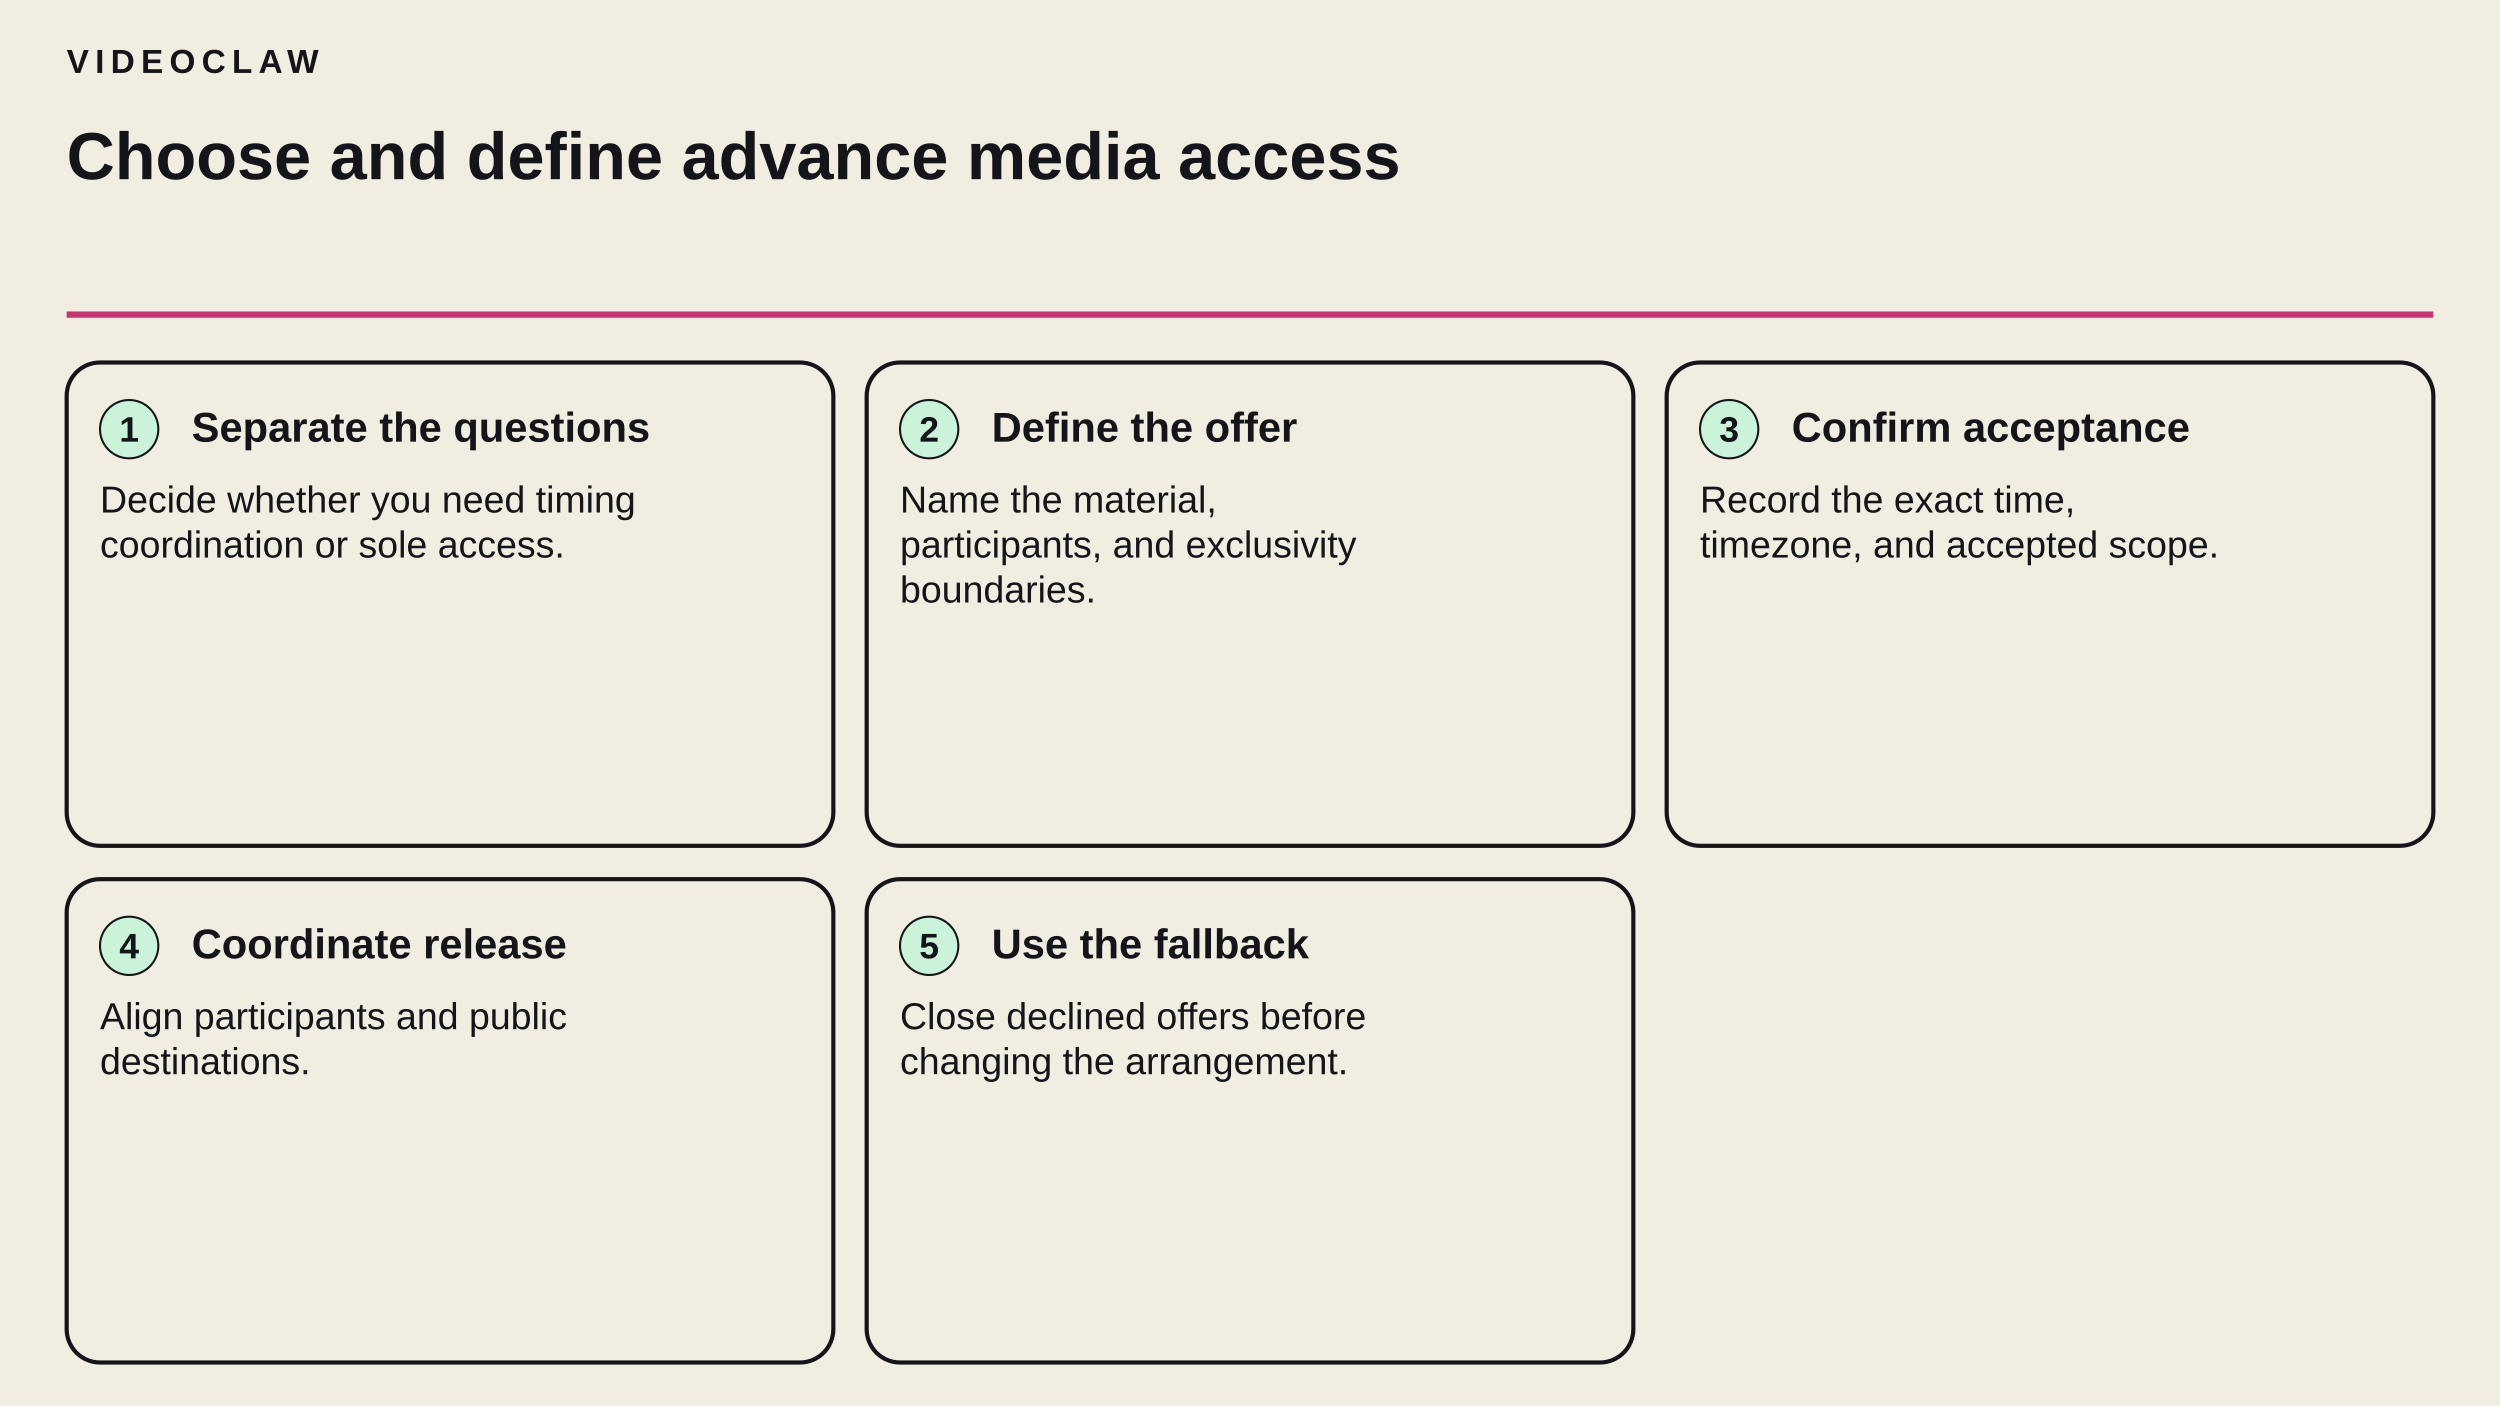
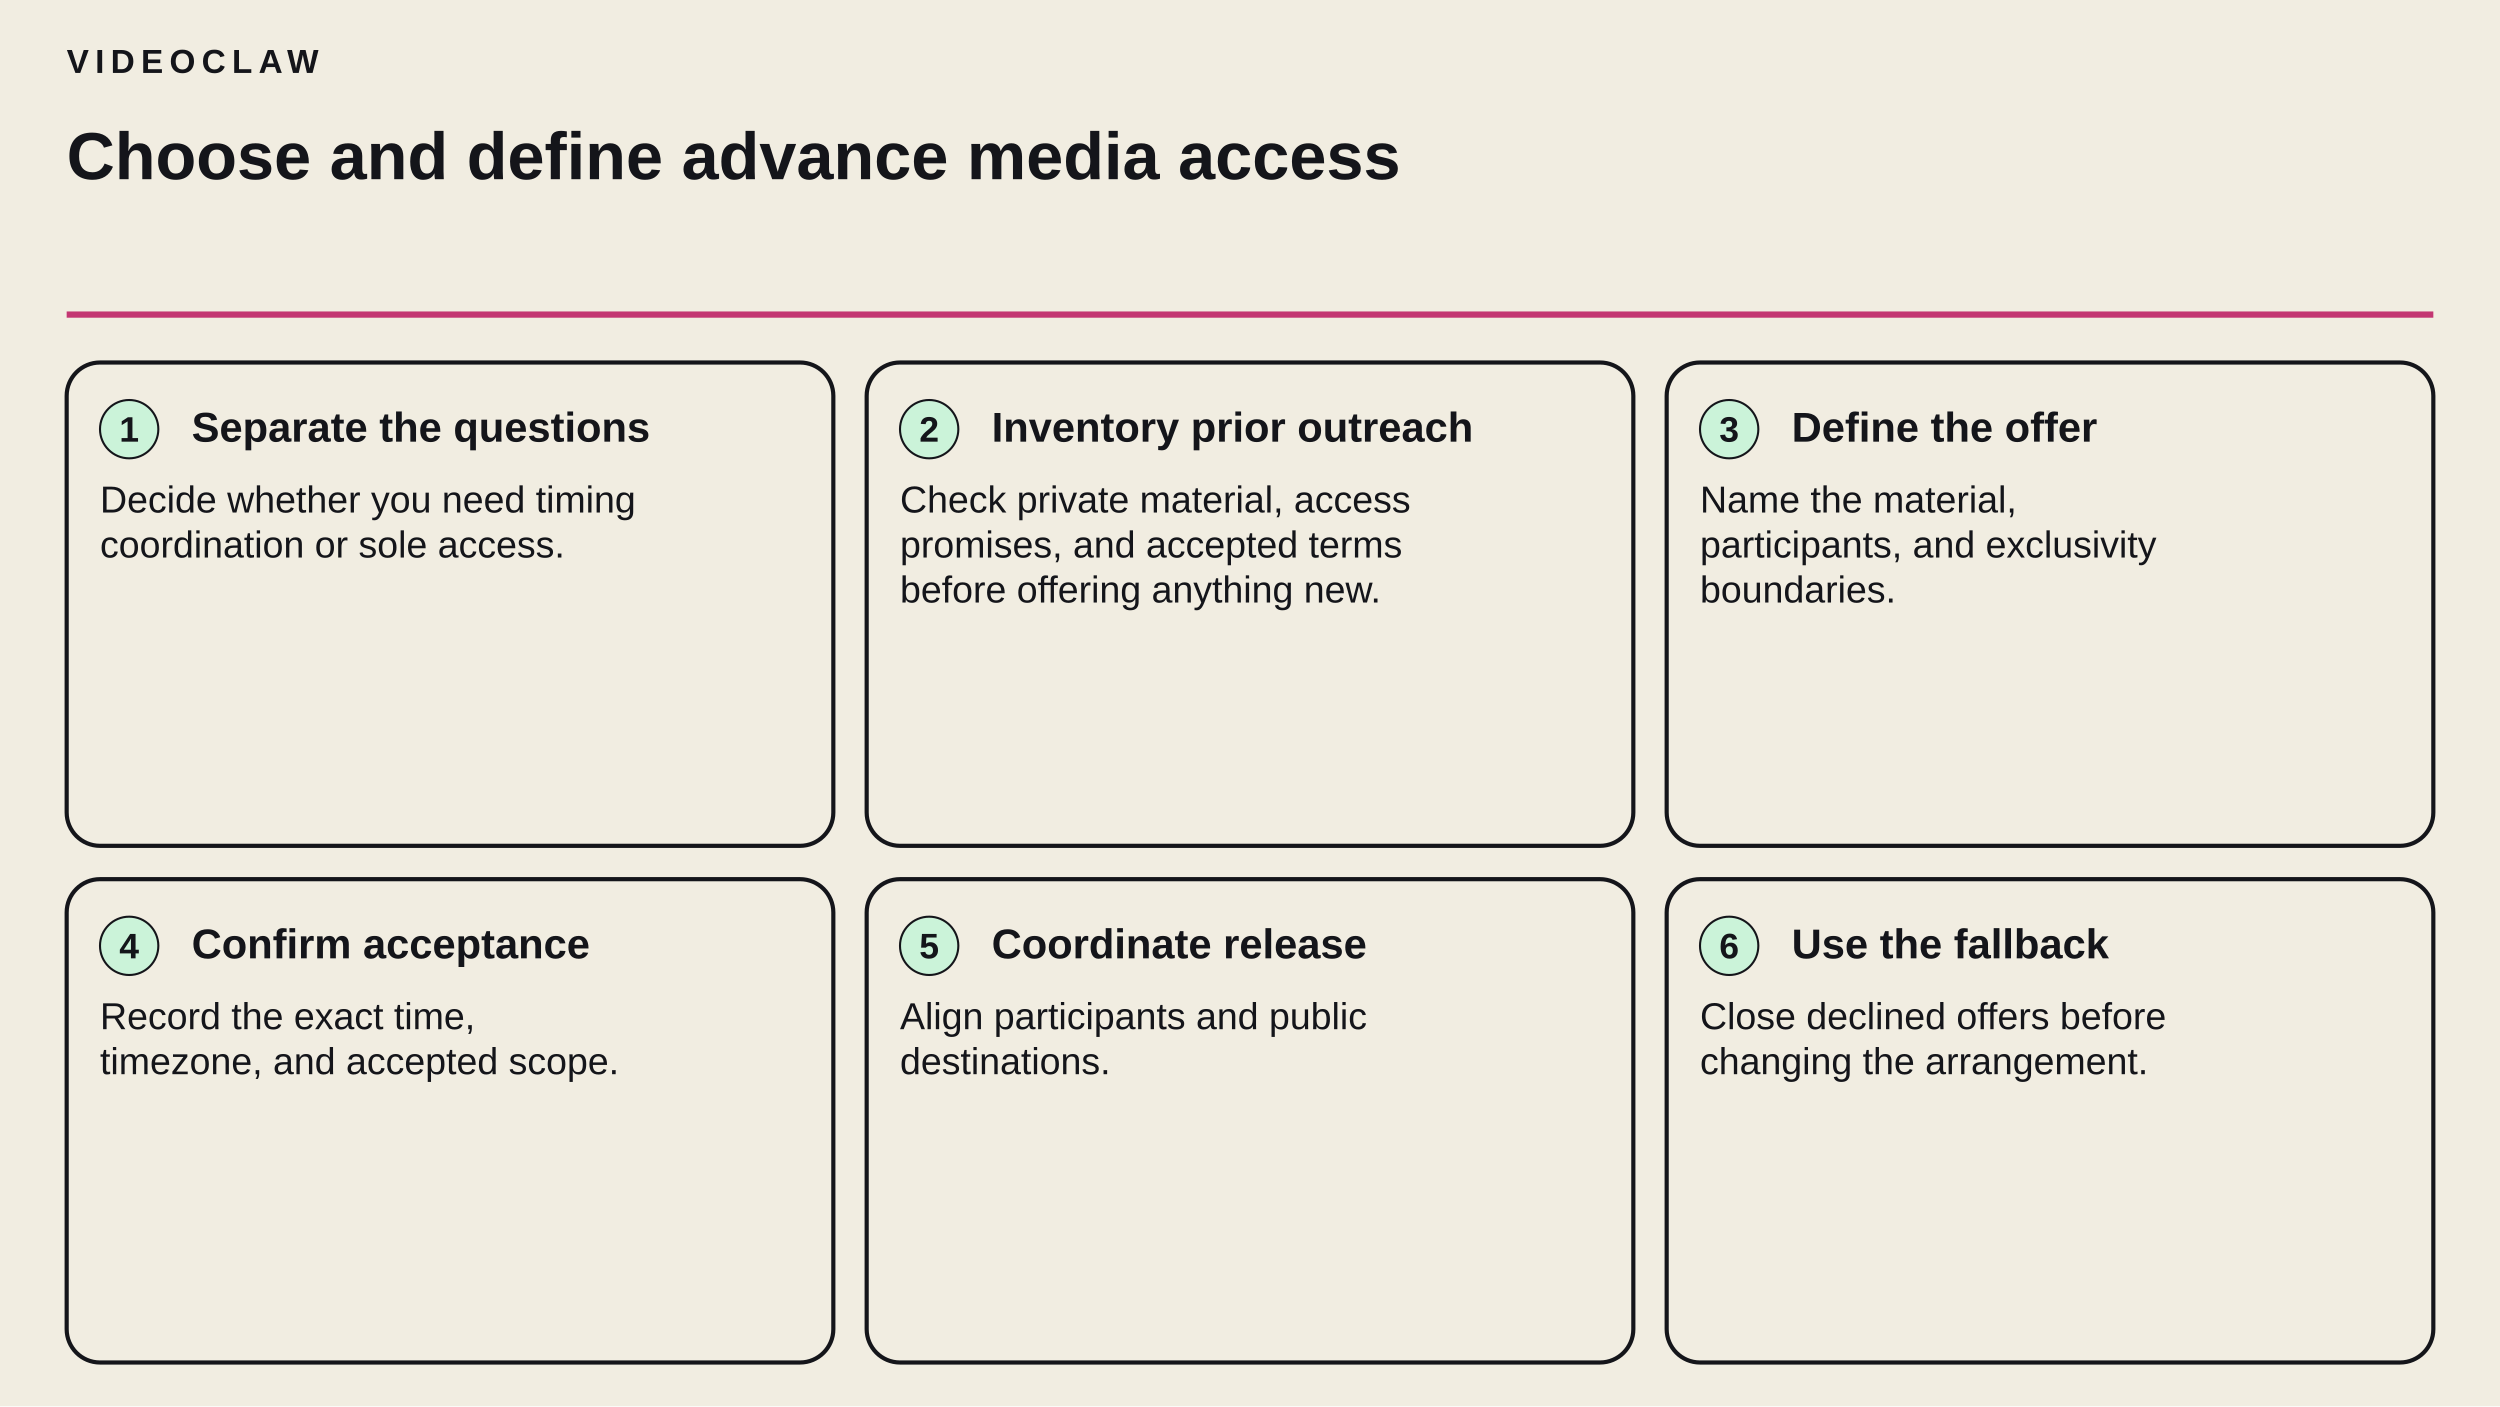
<svg xmlns="http://www.w3.org/2000/svg" width="1200" height="675" viewBox="0 0 1200 675" role="img" aria-labelledby="title desc">
  <rect width="1200" height="675" fill="#F1EDE1" />
  <text x="32" y="35" font-family="Arial,Helvetica,sans-serif" font-size="16" font-weight="700" letter-spacing="3" fill="#14151A">VIDEOCLAW</text>
  <path d="M32 151 H1168" stroke="#C33672" stroke-width="3" />
  <text class="title" aria-label="Choose and define advance media access" xml:space="preserve" font-family="Arial,Helvetica,sans-serif" font-size="32" font-weight="700" fill="#14151A">
    <tspan x="32" y="86.00">Choose and define advance media access</tspan>
  </text>
  <rect class="card" x="32" y="174" width="368" height="232" rx="16" fill="#F1EDE1" stroke="#14151A" stroke-width="2" />
  <circle cx="62" cy="206" r="14" fill="#CBF3D9" stroke="#14151A" stroke-width="1" />
  <text x="62" y="212" text-anchor="middle" font-family="Arial,Helvetica,sans-serif" font-size="17" font-weight="700" fill="#14151A">1</text>
  <text class="label" aria-label="Separate the questions" xml:space="preserve" font-family="Arial,Helvetica,sans-serif" font-size="20" font-weight="700" fill="#14151A">
    <tspan x="92" y="212.00">Separate the questions</tspan>
  </text>
  <text class="detail" aria-label="Decide whether you need timing coordination or sole access." xml:space="preserve" font-family="Arial,Helvetica,sans-serif" font-size="18" font-weight="400" fill="#14151A">
    <tspan x="48" y="246.00">Decide whether you need timing </tspan>
    <tspan x="48" y="267.60">coordination or sole access.</tspan>
  </text>
  <rect class="card" x="416" y="174" width="368" height="232" rx="16" fill="#F1EDE1" stroke="#14151A" stroke-width="2" />
  <circle cx="446" cy="206" r="14" fill="#CBF3D9" stroke="#14151A" stroke-width="1" />
  <text x="446" y="212" text-anchor="middle" font-family="Arial,Helvetica,sans-serif" font-size="17" font-weight="700" fill="#14151A">2</text>
-   <text class="label" aria-label="Define the offer" xml:space="preserve" font-family="Arial,Helvetica,sans-serif" font-size="20" font-weight="700" fill="#14151A">
-     <tspan x="476" y="212.00">Define the offer</tspan>
+   <text class="label" aria-label="Inventory prior outreach" xml:space="preserve" font-family="Arial,Helvetica,sans-serif" font-size="20" font-weight="700" fill="#14151A">
+     <tspan x="476" y="212.00">Inventory prior outreach</tspan>
  </text>
-   <text class="detail" aria-label="Name the material, participants, and exclusivity boundaries." xml:space="preserve" font-family="Arial,Helvetica,sans-serif" font-size="18" font-weight="400" fill="#14151A">
-     <tspan x="432" y="246.00">Name the material, </tspan>
-     <tspan x="432" y="267.60">participants, and exclusivity </tspan>
-     <tspan x="432" y="289.20">boundaries.</tspan>
+   <text class="detail" aria-label="Check private material, access promises, and accepted terms before offering anything new." xml:space="preserve" font-family="Arial,Helvetica,sans-serif" font-size="18" font-weight="400" fill="#14151A">
+     <tspan x="432" y="246.00">Check private material, access </tspan>
+     <tspan x="432" y="267.60">promises, and accepted terms </tspan>
+     <tspan x="432" y="289.20">before offering anything new.</tspan>
  </text>
  <rect class="card" x="800" y="174" width="368" height="232" rx="16" fill="#F1EDE1" stroke="#14151A" stroke-width="2" />
  <circle cx="830" cy="206" r="14" fill="#CBF3D9" stroke="#14151A" stroke-width="1" />
  <text x="830" y="212" text-anchor="middle" font-family="Arial,Helvetica,sans-serif" font-size="17" font-weight="700" fill="#14151A">3</text>
-   <text class="label" aria-label="Confirm acceptance" xml:space="preserve" font-family="Arial,Helvetica,sans-serif" font-size="20" font-weight="700" fill="#14151A">
-     <tspan x="860" y="212.00">Confirm acceptance</tspan>
+   <text class="label" aria-label="Define the offer" xml:space="preserve" font-family="Arial,Helvetica,sans-serif" font-size="20" font-weight="700" fill="#14151A">
+     <tspan x="860" y="212.00">Define the offer</tspan>
  </text>
-   <text class="detail" aria-label="Record the exact time, timezone, and accepted scope." xml:space="preserve" font-family="Arial,Helvetica,sans-serif" font-size="18" font-weight="400" fill="#14151A">
-     <tspan x="816" y="246.00">Record the exact time, </tspan>
-     <tspan x="816" y="267.60">timezone, and accepted scope.</tspan>
+   <text class="detail" aria-label="Name the material, participants, and exclusivity boundaries." xml:space="preserve" font-family="Arial,Helvetica,sans-serif" font-size="18" font-weight="400" fill="#14151A">
+     <tspan x="816" y="246.00">Name the material, </tspan>
+     <tspan x="816" y="267.60">participants, and exclusivity </tspan>
+     <tspan x="816" y="289.20">boundaries.</tspan>
  </text>
  <rect class="card" x="32" y="422" width="368" height="232" rx="16" fill="#F1EDE1" stroke="#14151A" stroke-width="2" />
  <circle cx="62" cy="454" r="14" fill="#CBF3D9" stroke="#14151A" stroke-width="1" />
  <text x="62" y="460" text-anchor="middle" font-family="Arial,Helvetica,sans-serif" font-size="17" font-weight="700" fill="#14151A">4</text>
-   <text class="label" aria-label="Coordinate release" xml:space="preserve" font-family="Arial,Helvetica,sans-serif" font-size="20" font-weight="700" fill="#14151A">
-     <tspan x="92" y="460.00">Coordinate release</tspan>
+   <text class="label" aria-label="Confirm acceptance" xml:space="preserve" font-family="Arial,Helvetica,sans-serif" font-size="20" font-weight="700" fill="#14151A">
+     <tspan x="92" y="460.00">Confirm acceptance</tspan>
  </text>
-   <text class="detail" aria-label="Align participants and public destinations." xml:space="preserve" font-family="Arial,Helvetica,sans-serif" font-size="18" font-weight="400" fill="#14151A">
-     <tspan x="48" y="494.00">Align participants and public </tspan>
-     <tspan x="48" y="515.60">destinations.</tspan>
+   <text class="detail" aria-label="Record the exact time, timezone, and accepted scope." xml:space="preserve" font-family="Arial,Helvetica,sans-serif" font-size="18" font-weight="400" fill="#14151A">
+     <tspan x="48" y="494.00">Record the exact time, </tspan>
+     <tspan x="48" y="515.60">timezone, and accepted scope.</tspan>
  </text>
  <rect class="card" x="416" y="422" width="368" height="232" rx="16" fill="#F1EDE1" stroke="#14151A" stroke-width="2" />
  <circle cx="446" cy="454" r="14" fill="#CBF3D9" stroke="#14151A" stroke-width="1" />
  <text x="446" y="460" text-anchor="middle" font-family="Arial,Helvetica,sans-serif" font-size="17" font-weight="700" fill="#14151A">5</text>
+   <text class="label" aria-label="Coordinate release" xml:space="preserve" font-family="Arial,Helvetica,sans-serif" font-size="20" font-weight="700" fill="#14151A">
+     <tspan x="476" y="460.00">Coordinate release</tspan>
+   </text>
+   <text class="detail" aria-label="Align participants and public destinations." xml:space="preserve" font-family="Arial,Helvetica,sans-serif" font-size="18" font-weight="400" fill="#14151A">
+     <tspan x="432" y="494.00">Align participants and public </tspan>
+     <tspan x="432" y="515.60">destinations.</tspan>
+   </text>
+   <rect class="card" x="800" y="422" width="368" height="232" rx="16" fill="#F1EDE1" stroke="#14151A" stroke-width="2" />
+   <circle cx="830" cy="454" r="14" fill="#CBF3D9" stroke="#14151A" stroke-width="1" />
+   <text x="830" y="460" text-anchor="middle" font-family="Arial,Helvetica,sans-serif" font-size="17" font-weight="700" fill="#14151A">6</text>
  <text class="label" aria-label="Use the fallback" xml:space="preserve" font-family="Arial,Helvetica,sans-serif" font-size="20" font-weight="700" fill="#14151A">
-     <tspan x="476" y="460.00">Use the fallback</tspan>
+     <tspan x="860" y="460.00">Use the fallback</tspan>
  </text>
  <text class="detail" aria-label="Close declined offers before changing the arrangement." xml:space="preserve" font-family="Arial,Helvetica,sans-serif" font-size="18" font-weight="400" fill="#14151A">
-     <tspan x="432" y="494.00">Close declined offers before </tspan>
-     <tspan x="432" y="515.60">changing the arrangement.</tspan>
+     <tspan x="816" y="494.00">Close declined offers before </tspan>
+     <tspan x="816" y="515.60">changing the arrangement.</tspan>
  </text>
</svg>
